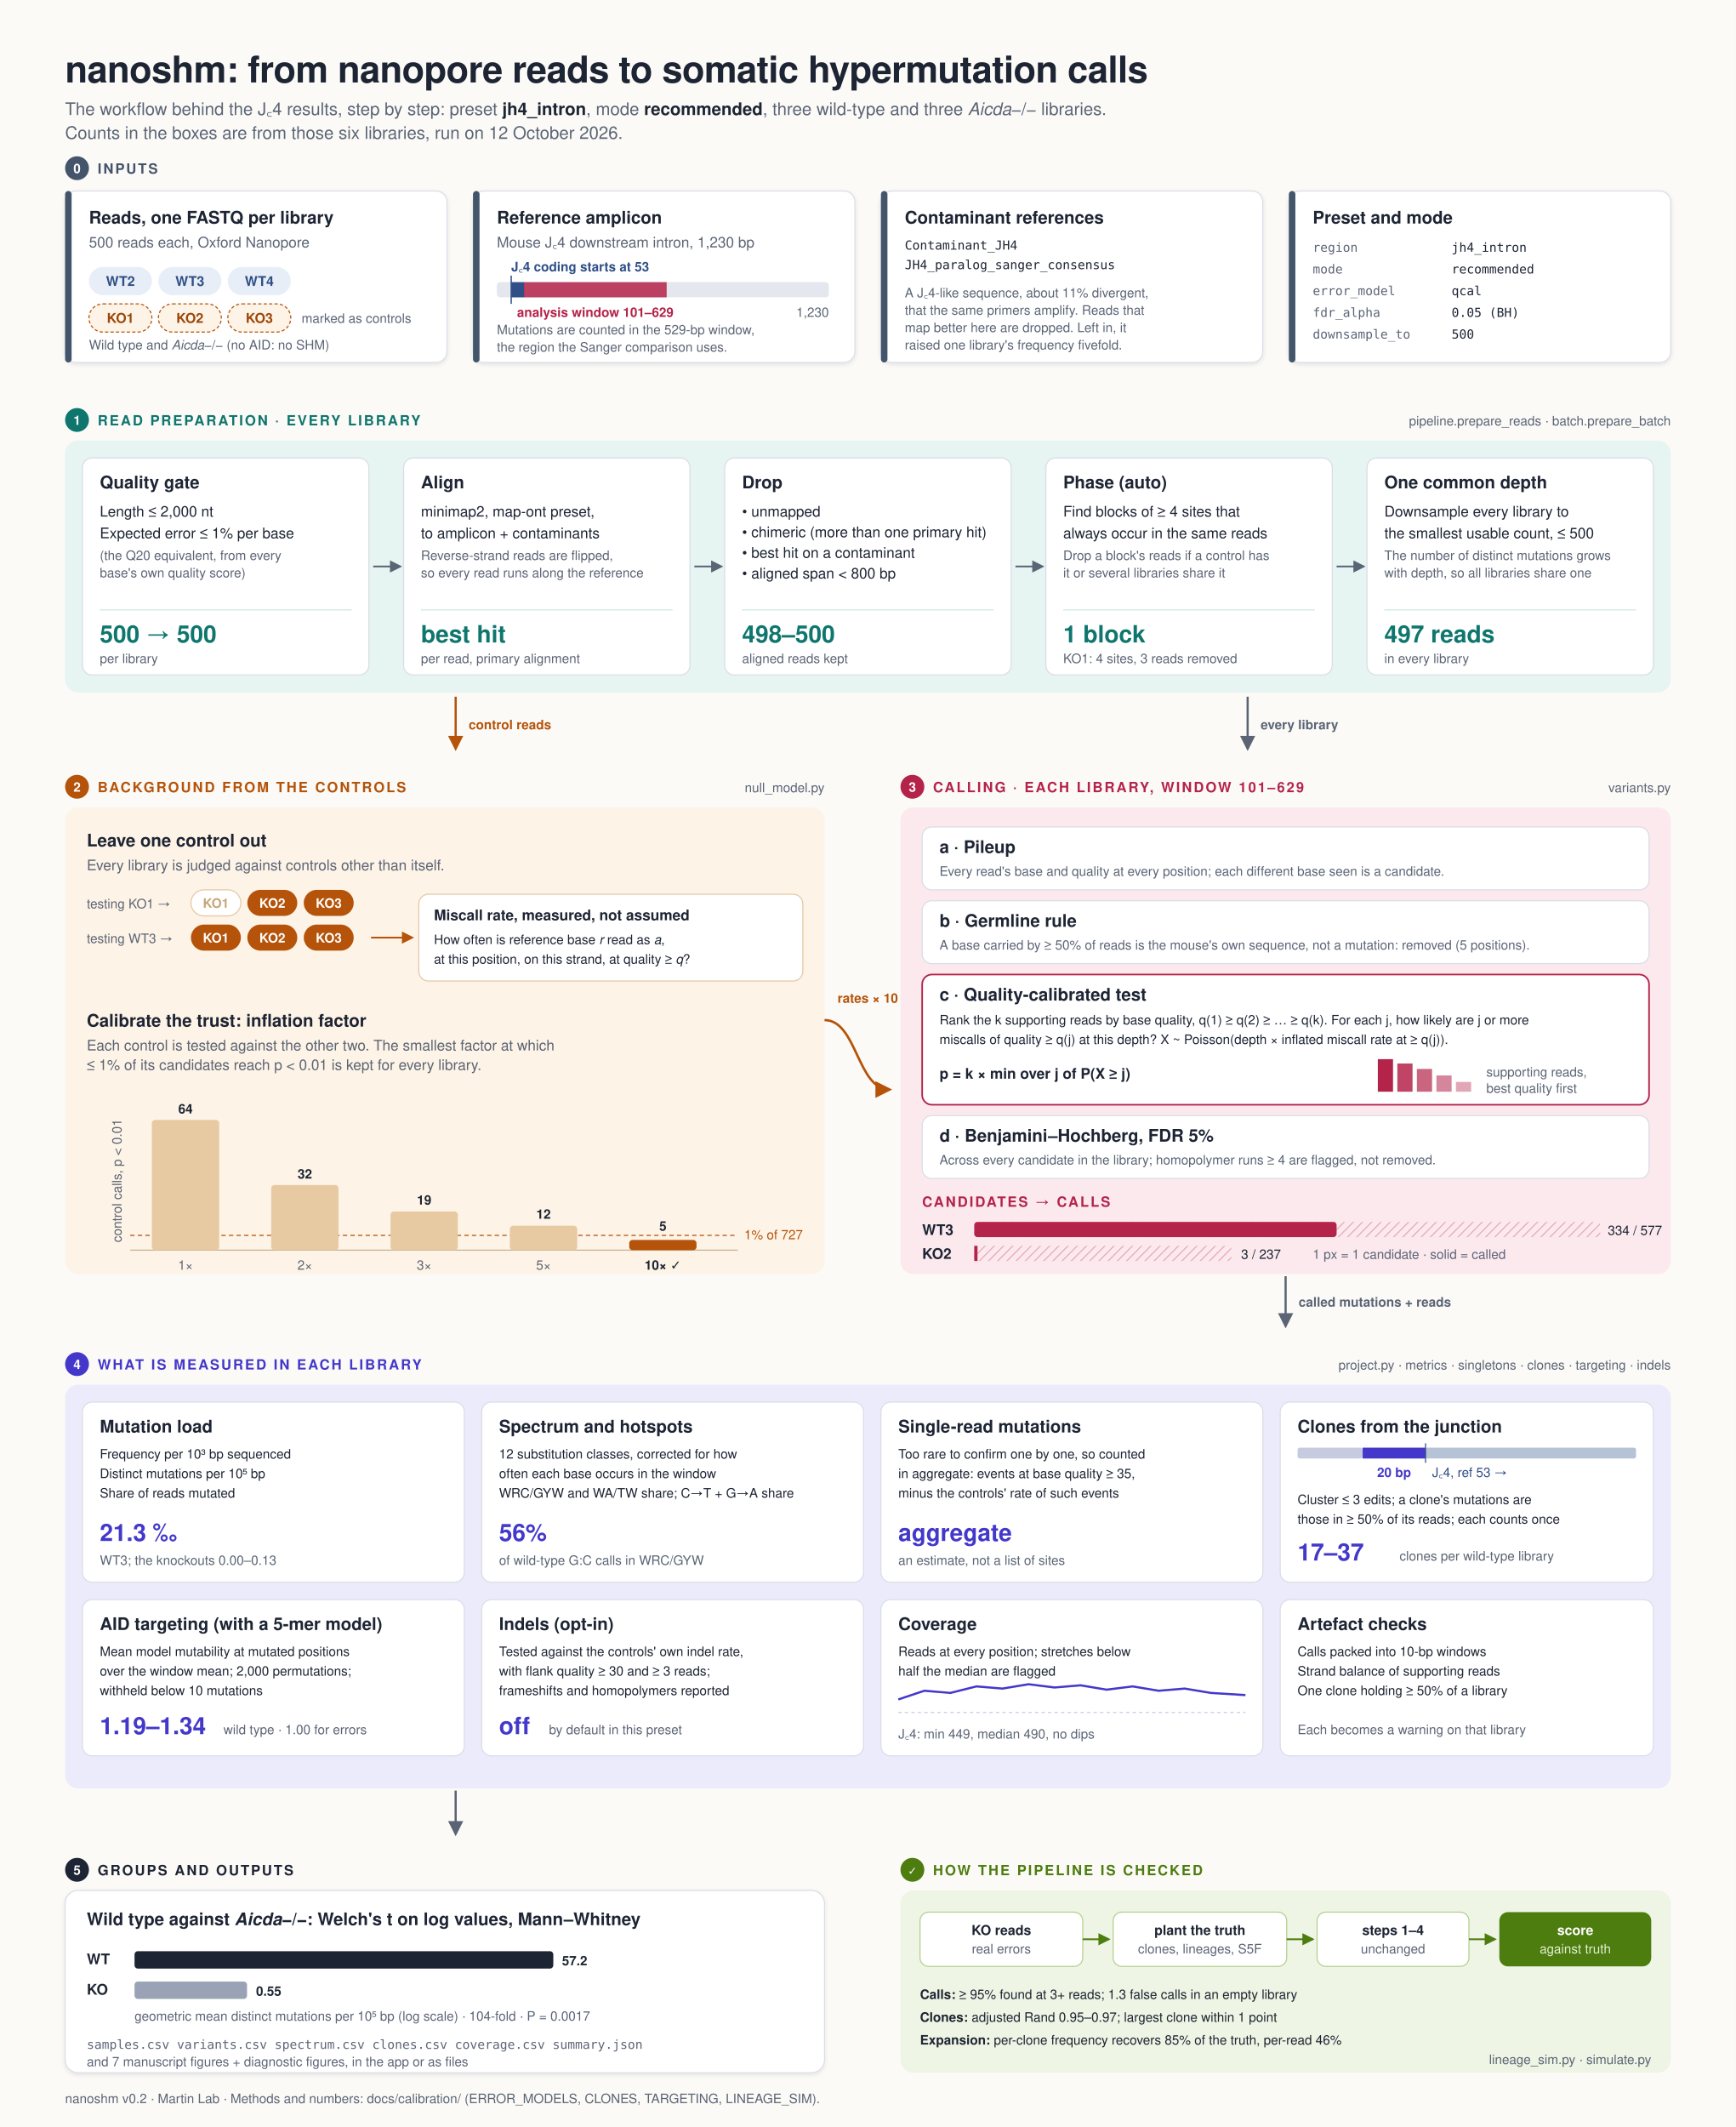
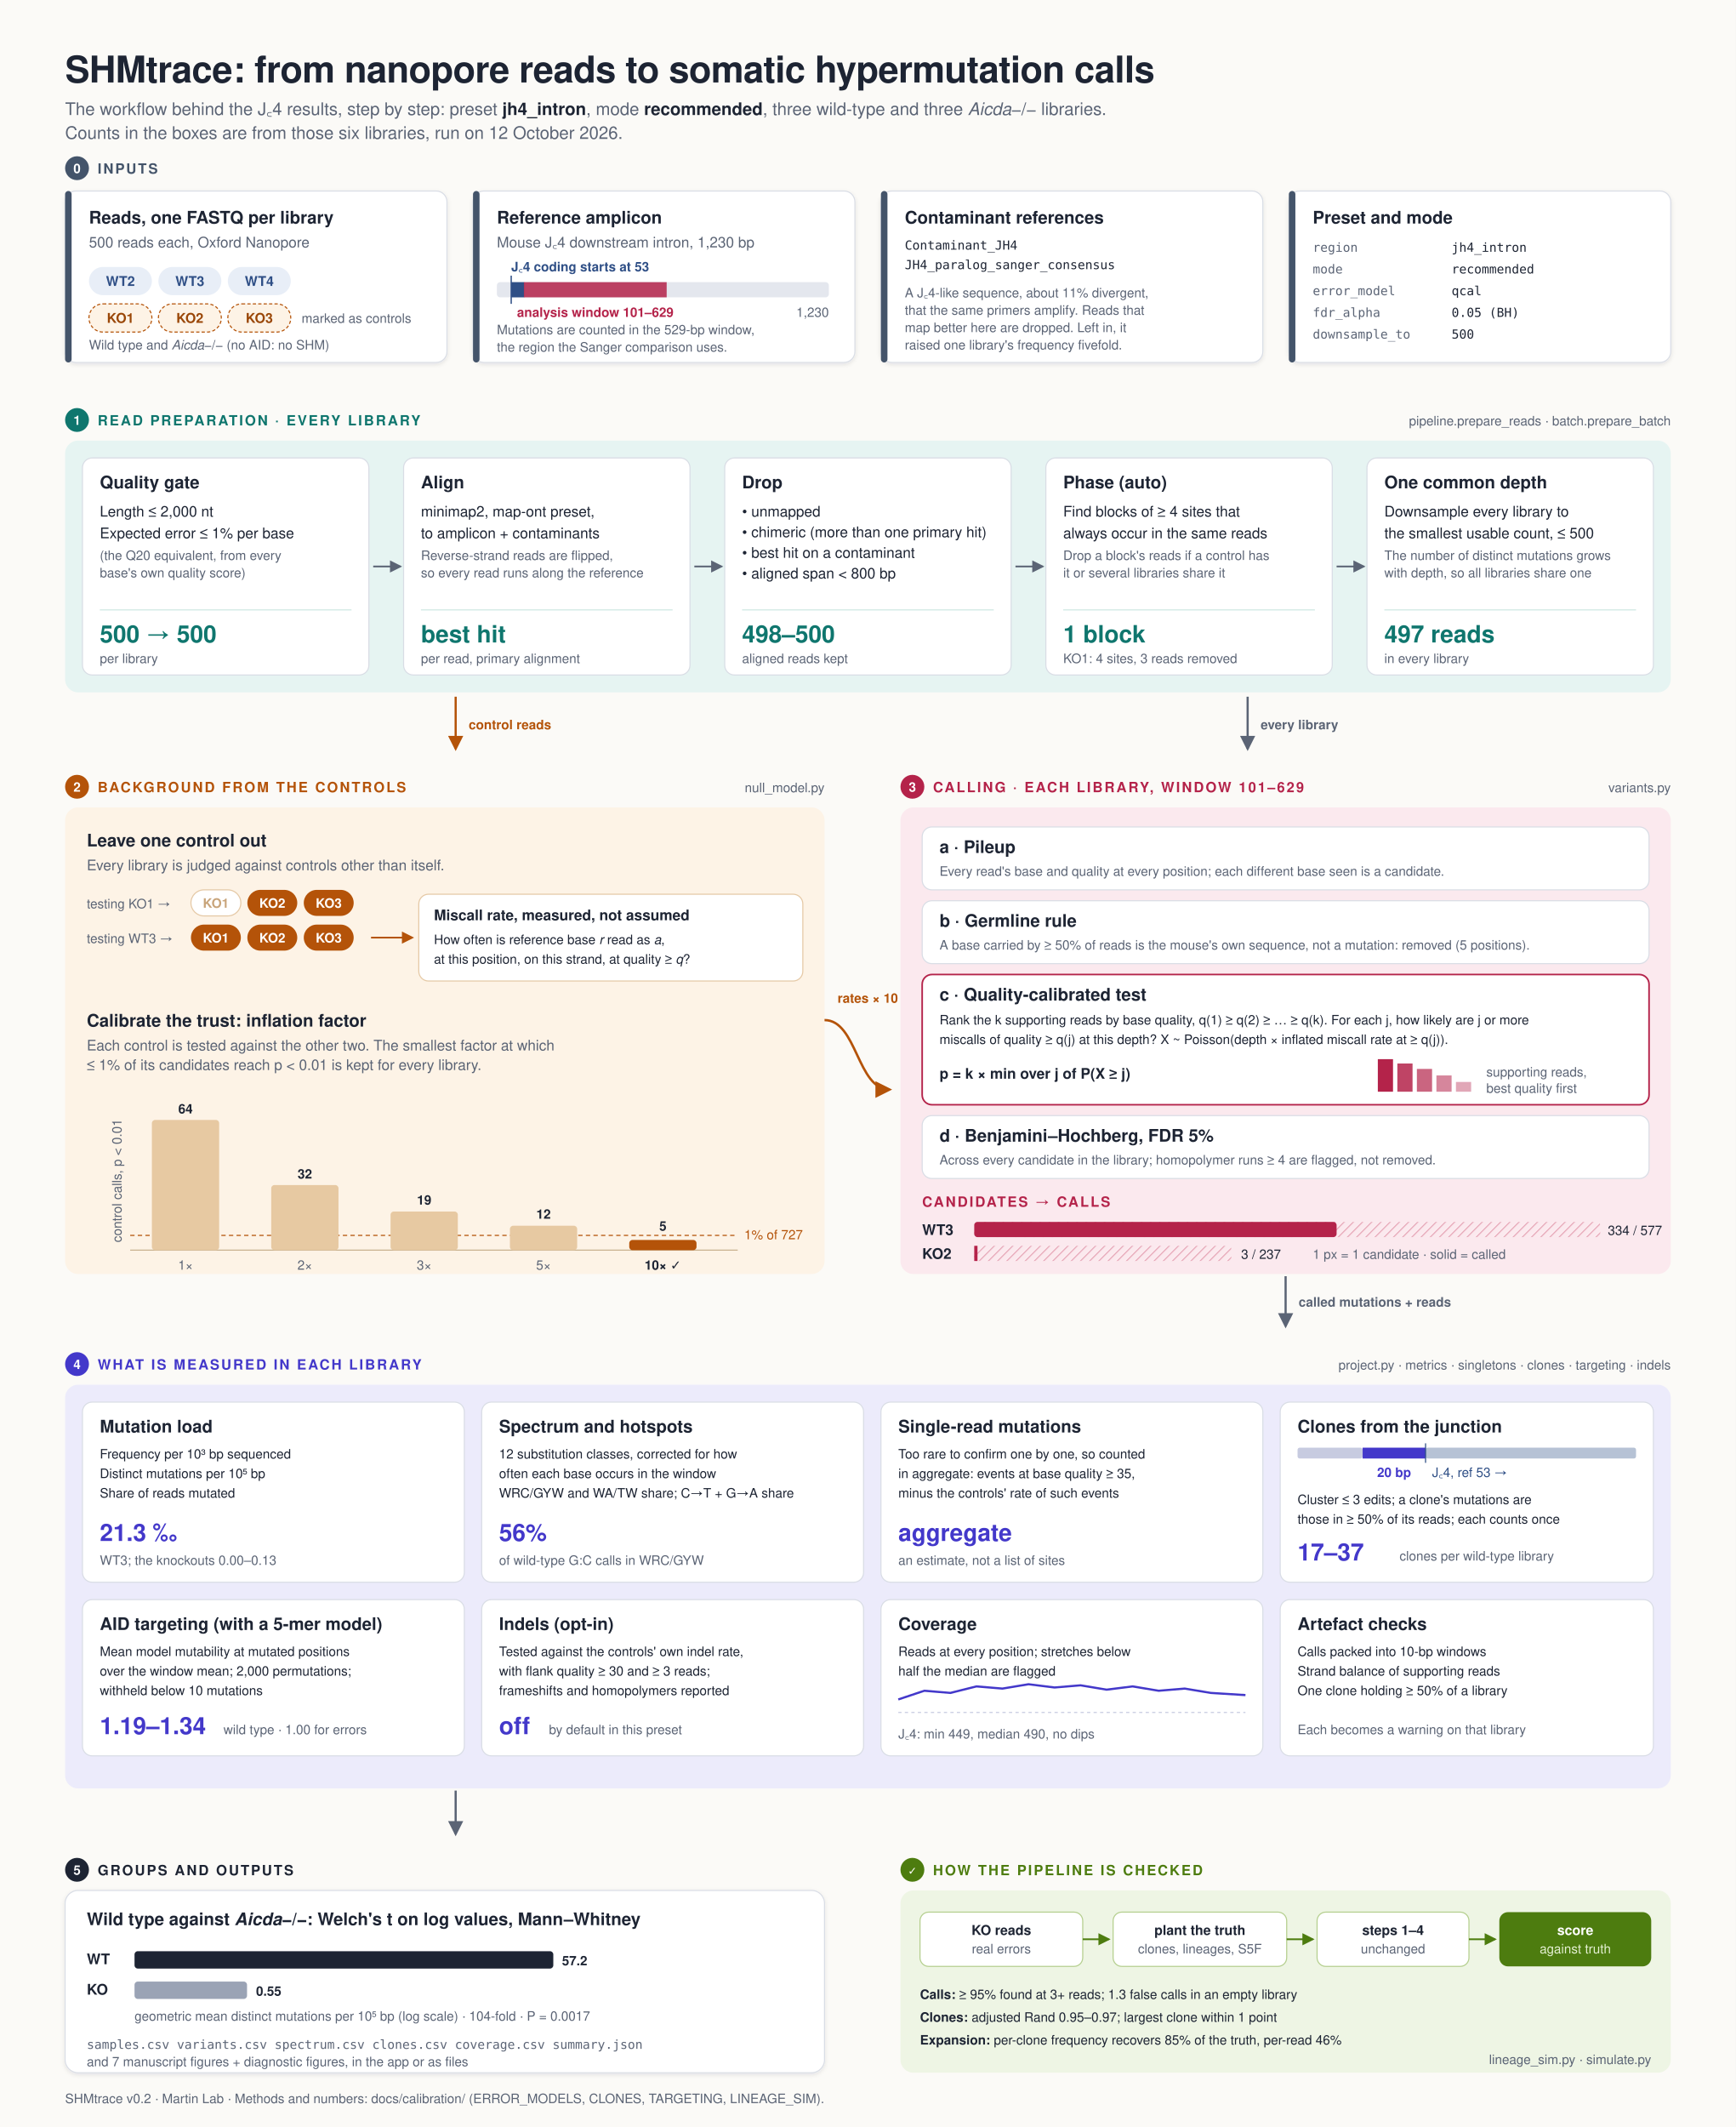
<svg xmlns="http://www.w3.org/2000/svg" viewBox="0 0 1600 1960" width="1600" height="1960" font-family="'Helvetica Neue', Helvetica, Arial, sans-serif">
  <defs>
    <marker id="ah" viewBox="0 0 10 10" refX="8.5" refY="5" markerWidth="7" markerHeight="7" orient="auto-start-reverse">
      <path d="M0,0 L10,5 L0,10 z" fill="#5b6475" />
    </marker>
    <marker id="ahA" viewBox="0 0 10 10" refX="8.5" refY="5" markerWidth="7" markerHeight="7" orient="auto-start-reverse">
      <path d="M0,0 L10,5 L0,10 z" fill="#b45309" />
    </marker>
    <marker id="ahG" viewBox="0 0 10 10" refX="8.5" refY="5" markerWidth="7" markerHeight="7" orient="auto-start-reverse">
      <path d="M0,0 L10,5 L0,10 z" fill="#4d7c0f" />
    </marker>
    <filter id="sh" x="-5%" y="-5%" width="110%" height="120%">
      <feDropShadow dx="0" dy="1.5" stdDeviation="2" flood-color="#1d2433" flood-opacity="0.10" />
    </filter>
    <pattern id="hatch" width="6" height="6" patternUnits="userSpaceOnUse" patternTransform="rotate(45)">
      <rect width="6" height="6" fill="#fbe9ee" />
      <line x1="0" y1="0" x2="0" y2="6" stroke="#e7a9b9" stroke-width="2" />
    </pattern>
    <style>
      .t  { fill:#1d2433; }
      .m  { fill:#5b6475; }
      .h1 { font-size:34px; font-weight:700; letter-spacing:-0.4px; }
      .sub{ font-size:16px; }
      .sec{ font-size:13px; font-weight:700; letter-spacing:1.6px; }
      .bt { font-size:16px; font-weight:700; }
      .b  { font-size:13.5px; }
      .s  { font-size:12px; }
      .mono{ font-family:Menlo, 'SF Mono', Consolas, monospace; font-size:11.5px; }
      .num{ font-size:22px; font-weight:700; }
      .card{ fill:#ffffff; stroke:#d9dde5; stroke-width:1; }
    </style>
  </defs>
  <rect width="1600" height="1960" fill="#fbfaf7" />
-   <text x="60" y="76" class="t h1">nanoshm: from nanopore reads to somatic hypermutation calls</text>
+   <text x="60" y="76" class="t h1">SHMtrace: from nanopore reads to somatic hypermutation calls</text>
  <text x="60" y="106" class="m sub">The workflow behind the J꜀4 results, step by step: preset <tspan class="t" font-weight="700">jh4_intron</tspan>, mode <tspan class="t" font-weight="700">recommended</tspan>, three wild-type and three <tspan font-style="italic">Aicda</tspan>−/− libraries.</text>
  <text x="60" y="128" class="m sub">Counts in the boxes are from those six libraries, run on 12 October 2026.</text>
  <g transform="translate(60,160)">
    <circle cx="11" cy="-5" r="11" fill="#44546a" />
    <text x="11" y="-0.5" text-anchor="middle" fill="#fff" font-size="12" font-weight="700">0</text>
    <text x="30" y="0" class="sec" fill="#44546a">INPUTS</text>
    <g transform="translate(0,16)">
      <rect class="card" width="352" height="158" rx="10" filter="url(#sh)" />
      <rect width="6" height="158" rx="3" fill="#44546a" />
      <text x="22" y="30" class="t bt">Reads, one FASTQ per library</text>
      <text x="22" y="52" class="m b">500 reads each, Oxford Nanopore</text>
      <g transform="translate(22,70)" font-size="12.5" font-weight="700">
        <rect width="58" height="26" rx="13" fill="#e8eef7" />
        <text x="29" y="17.5" text-anchor="middle" fill="#2f4f86">WT2</text>
        <rect x="64" width="58" height="26" rx="13" fill="#e8eef7" />
        <text x="93" y="17.5" text-anchor="middle" fill="#2f4f86">WT3</text>
        <rect x="128" width="58" height="26" rx="13" fill="#e8eef7" />
        <text x="157" y="17.5" text-anchor="middle" fill="#2f4f86">WT4</text>
      </g>
      <g transform="translate(22,104)" font-size="12.5" font-weight="700">
        <rect width="58" height="26" rx="13" fill="#fdf3e6" stroke="#b45309" stroke-dasharray="3 2" />
        <text x="29" y="17.5" text-anchor="middle" fill="#9a4708">KO1</text>
        <rect x="64" width="58" height="26" rx="13" fill="#fdf3e6" stroke="#b45309" stroke-dasharray="3 2" />
        <text x="93" y="17.5" text-anchor="middle" fill="#9a4708">KO2</text>
        <rect x="128" width="58" height="26" rx="13" fill="#fdf3e6" stroke="#b45309" stroke-dasharray="3 2" />
        <text x="157" y="17.5" text-anchor="middle" fill="#9a4708">KO3</text>
        <text x="196" y="17.5" class="m s" font-weight="400">marked as controls</text>
      </g>
      <text x="22" y="146" class="m s">Wild type and <tspan font-style="italic">Aicda</tspan>−/− (no AID: no SHM)</text>
    </g>
    <g transform="translate(376,16)">
      <rect class="card" width="352" height="158" rx="10" filter="url(#sh)" />
      <rect width="6" height="158" rx="3" fill="#44546a" />
      <text x="22" y="30" class="t bt">Reference amplicon</text>
      <text x="22" y="52" class="m b">Mouse J꜀4 downstream intron, 1,230 bp</text>
      <g transform="translate(22,84)">
        <rect width="306" height="14" rx="3" fill="#e4e7ee" />
        <rect x="13.2" width="12" height="14" fill="#2f4f86" />
        <rect x="24.9" width="131.6" height="14" fill="#b4234a" opacity="0.85" />
        <line x1="13.2" y1="-6" x2="13.2" y2="20" stroke="#2f4f86" stroke-width="1.2" />
        <text x="13.2" y="-10" class="s" fill="#2f4f86" font-weight="700">J꜀4 coding starts at 53</text>
        <text x="90.7" y="32" class="s" fill="#b4234a" font-weight="700" text-anchor="middle">analysis window 101–629</text>
        <text x="306" y="32" class="m s" text-anchor="end">1,230</text>
      </g>
      <text x="22" y="132" class="m s">Mutations are counted in the 529-bp window,</text>
      <text x="22" y="148" class="m s">the region the Sanger comparison uses.</text>
    </g>
    <g transform="translate(752,16)">
      <rect class="card" width="352" height="158" rx="10" filter="url(#sh)" />
      <rect width="6" height="158" rx="3" fill="#44546a" />
      <text x="22" y="30" class="t bt">Contaminant references</text>
      <text x="22" y="54" class="mono t">Contaminant_JH4</text>
      <text x="22" y="72" class="mono t">JH4_paralog_sanger_consensus</text>
      <text x="22" y="98" class="m s">A J꜀4-like sequence, about 11% divergent,</text>
      <text x="22" y="114" class="m s">that the same primers amplify. Reads that</text>
      <text x="22" y="130" class="m s">map better here are dropped. Left in, it</text>
      <text x="22" y="146" class="m s">raised one library's frequency fivefold.</text>
    </g>
    <g transform="translate(1128,16)">
      <rect class="card" width="352" height="158" rx="10" filter="url(#sh)" />
      <rect width="6" height="158" rx="3" fill="#44546a" />
      <text x="22" y="30" class="t bt">Preset and mode</text>
      <g class="mono">
        <text x="22" y="56" class="m">region</text>
        <text x="150" y="56" class="t">jh4_intron</text>
        <text x="22" y="76" class="m">mode</text>
        <text x="150" y="76" class="t">recommended</text>
        <text x="22" y="96" class="m">error_model</text>
        <text x="150" y="96" class="t">qcal</text>
        <text x="22" y="116" class="m">fdr_alpha</text>
        <text x="150" y="116" class="t">0.05 (BH)</text>
        <text x="22" y="136" class="m">downsample_to</text>
        <text x="150" y="136" class="t">500</text>
      </g>
    </g>
  </g>
  <g transform="translate(60,392)">
    <circle cx="11" cy="-5" r="11" fill="#0f766e" />
    <text x="11" y="-0.5" text-anchor="middle" fill="#fff" font-size="12" font-weight="700">1</text>
    <text x="30" y="0" class="sec" fill="#0f766e">READ PREPARATION · EVERY LIBRARY</text>
    <text x="1480" y="0" class="m s" text-anchor="end">pipeline.prepare_reads · batch.prepare_batch</text>
    <rect y="14" width="1480" height="232" rx="12" fill="#e6f4f2" />
    <g transform="translate(16,30)">
      <rect class="card" width="264" height="200" rx="9" />
      <text x="16" y="28" class="t bt">Quality gate</text>
      <text x="16" y="54" class="t b">Length ≤ 2,000 nt</text>
      <text x="16" y="74" class="t b">Expected error ≤ 1% per base</text>
      <text x="16" y="94" class="m s">(the Q20 equivalent, from every</text>
      <text x="16" y="110" class="m s">base's own quality score)</text>
      <line x1="16" y1="140" x2="248" y2="140" stroke="#cfe7e3" />
      <text x="16" y="170" class="num" fill="#0f766e">500 → 500</text>
      <text x="16" y="189" class="m s">per library</text>
    </g>
    <line x1="284" y1="130" x2="309" y2="130" stroke="#5b6475" stroke-width="1.6" marker-end="url(#ah)" />
    <g transform="translate(312,30)">
      <rect class="card" width="264" height="200" rx="9" />
      <text x="16" y="28" class="t bt">Align</text>
      <text x="16" y="54" class="t b">minimap2, map-ont preset,</text>
      <text x="16" y="74" class="t b">to amplicon + contaminants</text>
      <text x="16" y="94" class="m s">Reverse-strand reads are flipped,</text>
      <text x="16" y="110" class="m s">so every read runs along the reference</text>
      <line x1="16" y1="140" x2="248" y2="140" stroke="#cfe7e3" />
      <text x="16" y="170" class="num" fill="#0f766e">best hit</text>
      <text x="16" y="189" class="m s">per read, primary alignment</text>
    </g>
    <line x1="580" y1="130" x2="605" y2="130" stroke="#5b6475" stroke-width="1.6" marker-end="url(#ah)" />
    <g transform="translate(608,30)">
      <rect class="card" width="264" height="200" rx="9" />
      <text x="16" y="28" class="t bt">Drop</text>
      <g class="b t">
        <text x="16" y="54">• unmapped</text>
        <text x="16" y="73">• chimeric (more than one primary hit)</text>
        <text x="16" y="92">• best hit on a contaminant</text>
        <text x="16" y="111">• aligned span &lt; 800 bp</text>
      </g>
      <line x1="16" y1="140" x2="248" y2="140" stroke="#cfe7e3" />
      <text x="16" y="170" class="num" fill="#0f766e">498–500</text>
      <text x="16" y="189" class="m s">aligned reads kept</text>
    </g>
    <line x1="876" y1="130" x2="901" y2="130" stroke="#5b6475" stroke-width="1.6" marker-end="url(#ah)" />
    <g transform="translate(904,30)">
      <rect class="card" width="264" height="200" rx="9" />
      <text x="16" y="28" class="t bt">Phase (auto)</text>
      <text x="16" y="54" class="t b">Find blocks of ≥ 4 sites that</text>
      <text x="16" y="74" class="t b">always occur in the same reads</text>
      <text x="16" y="94" class="m s">Drop a block's reads if a control has</text>
      <text x="16" y="110" class="m s">it or several libraries share it</text>
      <line x1="16" y1="140" x2="248" y2="140" stroke="#cfe7e3" />
      <text x="16" y="170" class="num" fill="#0f766e">1 block</text>
      <text x="16" y="189" class="m s">KO1: 4 sites, 3 reads removed</text>
    </g>
    <line x1="1172" y1="130" x2="1197" y2="130" stroke="#5b6475" stroke-width="1.6" marker-end="url(#ah)" />
    <g transform="translate(1200,30)">
      <rect class="card" width="264" height="200" rx="9" />
      <text x="16" y="28" class="t bt">One common depth</text>
      <text x="16" y="54" class="t b">Downsample every library to</text>
      <text x="16" y="74" class="t b">the smallest usable count, ≤ 500</text>
      <text x="16" y="94" class="m s">The number of distinct mutations grows</text>
      <text x="16" y="110" class="m s">with depth, so all libraries share one</text>
      <line x1="16" y1="140" x2="248" y2="140" stroke="#cfe7e3" />
      <text x="16" y="170" class="num" fill="#0f766e">497 reads</text>
      <text x="16" y="189" class="m s">in every library</text>
    </g>
  </g>
  <path d="M 420 642 L 420 690" stroke="#b45309" stroke-width="2" fill="none" marker-end="url(#ahA)" />
  <text x="432" y="672" class="s" fill="#b45309" font-weight="700">control reads</text>
  <path d="M 1150 642 L 1150 690" stroke="#5b6475" stroke-width="2" fill="none" marker-end="url(#ah)" />
  <text x="1162" y="672" class="m s" font-weight="700">every library</text>
  <g transform="translate(60,730)">
    <circle cx="11" cy="-5" r="11" fill="#b45309" />
    <text x="11" y="-0.5" text-anchor="middle" fill="#fff" font-size="12" font-weight="700">2</text>
    <text x="30" y="0" class="sec" fill="#b45309">BACKGROUND FROM THE CONTROLS</text>
    <text x="700" y="0" class="m s" text-anchor="end">null_model.py</text>
    <rect y="14" width="700" height="430" rx="12" fill="#fdf3e6" />
    <g transform="translate(20,34)">
      <text x="0" y="16" class="t bt">Leave one control out</text>
      <text x="0" y="38" class="m b">Every library is judged against controls other than itself.</text>
      <g transform="translate(0,56)" font-size="12" font-weight="700">
        <text x="0" y="17" class="m s" font-weight="400">testing KO1 →</text>
        <rect x="96" width="46" height="24" rx="12" fill="#fff" stroke="#e5c9a6" />
        <text x="119" y="16.5" text-anchor="middle" fill="#c8a47a">KO1</text>
        <rect x="148" width="46" height="24" rx="12" fill="#b45309" />
        <text x="171" y="16.5" text-anchor="middle" fill="#fff">KO2</text>
        <rect x="200" width="46" height="24" rx="12" fill="#b45309" />
        <text x="223" y="16.5" text-anchor="middle" fill="#fff">KO3</text>
      </g>
      <g transform="translate(0,88)" font-size="12" font-weight="700">
        <text x="0" y="17" class="m s" font-weight="400">testing WT3 →</text>
        <rect x="96" width="46" height="24" rx="12" fill="#b45309" />
        <text x="119" y="16.5" text-anchor="middle" fill="#fff">KO1</text>
        <rect x="148" width="46" height="24" rx="12" fill="#b45309" />
        <text x="171" y="16.5" text-anchor="middle" fill="#fff">KO2</text>
        <rect x="200" width="46" height="24" rx="12" fill="#b45309" />
        <text x="223" y="16.5" text-anchor="middle" fill="#fff">KO3</text>
      </g>
      <path d="M 262 100 L 300 100" stroke="#b45309" stroke-width="1.6" marker-end="url(#ahA)" />
      <g transform="translate(306,60)">
        <rect width="354" height="80" rx="9" fill="#fff" stroke="#e5c9a6" />
        <text x="14" y="24" class="t b" font-weight="700">Miscall rate, measured, not assumed</text>
        <text x="14" y="46" class="t s">How often is reference base <tspan font-style="italic">r</tspan> read as <tspan font-style="italic">a</tspan>,</text>
        <text x="14" y="64" class="t s">at this position, on this strand, at quality ≥ <tspan font-style="italic">q</tspan>?</text>
      </g>
    </g>
    <g transform="translate(20,200)">
      <text x="0" y="16" class="t bt">Calibrate the trust: inflation factor</text>
      <text x="0" y="38" class="m b">Each control is tested against the other two. The smallest factor at which</text>
      <text x="0" y="56" class="m b">≤ 1% of its candidates reach p &lt; 0.01 is kept for every library.</text>
      <g transform="translate(40,82)">
        <line x1="0" y1="140" x2="560" y2="140" stroke="#c9b28f" />
        <line x1="0" y1="126.4" x2="560" y2="126.4" stroke="#b45309" stroke-dasharray="4 3" />
        <text x="566" y="130" class="s" fill="#b45309">1% of 727</text>
        <g font-size="12" text-anchor="middle">
          <rect x="20" y="20" width="62" height="120" rx="3" fill="#e7c9a2" />
          <text x="51" y="14" class="t" font-weight="700">64</text>
          <text x="51" y="158" class="m">1×</text>
          <rect x="130" y="80" width="62" height="60" rx="3" fill="#e7c9a2" />
          <text x="161" y="74" class="t" font-weight="700">32</text>
          <text x="161" y="158" class="m">2×</text>
          <rect x="240" y="104.4" width="62" height="35.6" rx="3" fill="#e7c9a2" />
          <text x="271" y="98" class="t" font-weight="700">19</text>
          <text x="271" y="158" class="m">3×</text>
          <rect x="350" y="117.5" width="62" height="22.5" rx="3" fill="#e7c9a2" />
          <text x="381" y="111" class="t" font-weight="700">12</text>
          <text x="381" y="158" class="m">5×</text>
          <rect x="460" y="130.6" width="62" height="9.4" rx="3" fill="#b45309" />
          <text x="491" y="122" class="t" font-weight="700">5</text>
          <text x="491" y="158" class="t" font-weight="700">10× ✓</text>
        </g>
        <text x="-8" y="76" class="m s" text-anchor="middle" transform="rotate(-90 -8 76)">control calls, p &lt; 0.01</text>
      </g>
    </g>
  </g>
  <path d="M 760 940 C 790 940, 790 1004, 820 1004" stroke="#b45309" stroke-width="2.2" fill="none" marker-end="url(#ahA)" />
  <text x="772" y="924" class="s" fill="#b45309" font-weight="700">rates × 10</text>
  <g transform="translate(830,730)">
    <circle cx="11" cy="-5" r="11" fill="#b4234a" />
    <text x="11" y="-0.5" text-anchor="middle" fill="#fff" font-size="12" font-weight="700">3</text>
    <text x="30" y="0" class="sec" fill="#b4234a">CALLING · EACH LIBRARY, WINDOW 101–629</text>
    <text x="710" y="0" class="m s" text-anchor="end">variants.py</text>
    <rect y="14" width="710" height="430" rx="12" fill="#fbe9ee" />
    <g transform="translate(20,32)">
      <g>
        <rect width="670" height="58" rx="9" class="card" />
        <text x="16" y="24" class="t bt">a · Pileup</text>
        <text x="16" y="45" class="m s">Every read's base and quality at every position; each different base seen is a candidate.</text>
      </g>
      <g transform="translate(0,68)">
        <rect width="670" height="58" rx="9" class="card" />
        <text x="16" y="24" class="t bt">b · Germline rule</text>
        <text x="16" y="45" class="m s">A base carried by ≥ 50% of reads is the mouse's own sequence, not a mutation: removed (5 positions).</text>
      </g>
      <g transform="translate(0,136)">
        <rect width="670" height="120" rx="9" fill="#fff" stroke="#b4234a" stroke-width="1.5" />
        <text x="16" y="24" class="t bt">c · Quality-calibrated test</text>
        <text x="16" y="46" class="t s">Rank the k supporting reads by base quality, q(1) ≥ q(2) ≥ … ≥ q(k). For each j, how likely are j or more</text>
        <text x="16" y="64" class="t s">miscalls of quality ≥ q(j) at this depth? X ~ Poisson(depth × inflated miscall rate at ≥ q(j)).</text>
        <text x="16" y="96" class="t b" font-weight="700">p = k × min over j of P(X ≥ j)</text>
        <g transform="translate(420,108)">
          <rect x="0" y="-30" width="14" height="30" fill="#b4234a" />
          <rect x="18" y="-26" width="14" height="26" fill="#b4234a" opacity="0.85" />
          <rect x="36" y="-21" width="14" height="21" fill="#b4234a" opacity="0.7" />
          <rect x="54" y="-15" width="14" height="15" fill="#b4234a" opacity="0.55" />
          <rect x="72" y="-9" width="14" height="9" fill="#b4234a" opacity="0.4" />
          <text x="100" y="-14" class="m s">supporting reads,</text>
          <text x="100" y="1" class="m s">best quality first</text>
        </g>
      </g>
      <g transform="translate(0,266)">
        <rect width="670" height="58" rx="9" class="card" />
        <text x="16" y="24" class="t bt">d · Benjamini–Hochberg, FDR 5%</text>
        <text x="16" y="45" class="m s">Across every candidate in the library; homopolymer runs ≥ 4 are flagged, not removed.</text>
      </g>
      <g transform="translate(0,334)">
        <text x="0" y="16" class="sec" fill="#b4234a">CANDIDATES → CALLS</text>
        <g transform="translate(0,28)">
          <text x="0" y="14" class="t b" font-weight="700">WT3</text>
          <rect x="48" y="2" width="577" height="14" rx="3" fill="url(#hatch)" />
          <rect x="48" y="2" width="334" height="14" rx="3" fill="#b4234a" />
          <text x="632" y="14" class="t s">334 / 577</text>
        </g>
        <g transform="translate(0,50)">
          <text x="0" y="14" class="t b" font-weight="700">KO2</text>
          <rect x="48" y="2" width="237" height="14" rx="3" fill="url(#hatch)" />
          <rect x="48" y="2" width="3" height="14" fill="#b4234a" />
          <text x="294" y="14" class="t s">3 / 237</text>
          <text x="360" y="14" class="m s">1 px = 1 candidate · solid = called</text>
        </g>
      </g>
    </g>
  </g>
  <path d="M 1185 1176 L 1185 1222" stroke="#5b6475" stroke-width="2" fill="none" marker-end="url(#ah)" />
  <text x="1197" y="1204" class="m s" font-weight="700">called mutations + reads</text>
  <g transform="translate(60,1262)">
    <circle cx="11" cy="-5" r="11" fill="#4338ca" />
    <text x="11" y="-0.5" text-anchor="middle" fill="#fff" font-size="12" font-weight="700">4</text>
    <text x="30" y="0" class="sec" fill="#4338ca">WHAT IS MEASURED IN EACH LIBRARY</text>
    <text x="1480" y="0" class="m s" text-anchor="end">project.py · metrics · singletons · clones · targeting · indels</text>
    <rect y="14" width="1480" height="372" rx="12" fill="#ecebfb" />
    <g transform="translate(16,30)">
      <g>
        <rect class="card" width="352" height="166" rx="9" />
        <text x="16" y="28" class="t bt">Mutation load</text>
        <text x="16" y="52" class="t s">Frequency per 10³ bp sequenced</text>
        <text x="16" y="70" class="t s">Distinct mutations per 10⁵ bp</text>
        <text x="16" y="88" class="t s">Share of reads mutated</text>
        <text x="16" y="128" class="num" fill="#4338ca">21.3 ‰</text>
        <text x="16" y="150" class="m s">WT3; the knockouts 0.00–0.13</text>
      </g>
      <g transform="translate(368,0)">
        <rect class="card" width="352" height="166" rx="9" />
        <text x="16" y="28" class="t bt">Spectrum and hotspots</text>
        <text x="16" y="52" class="t s">12 substitution classes, corrected for how</text>
        <text x="16" y="70" class="t s">often each base occurs in the window</text>
        <text x="16" y="88" class="t s">WRC/GYW and WA/TW share; C→T + G→A share</text>
        <text x="16" y="128" class="num" fill="#4338ca">56%</text>
        <text x="16" y="150" class="m s">of wild-type G:C calls in WRC/GYW</text>
      </g>
      <g transform="translate(736,0)">
        <rect class="card" width="352" height="166" rx="9" />
        <text x="16" y="28" class="t bt">Single-read mutations</text>
        <text x="16" y="52" class="t s">Too rare to confirm one by one, so counted</text>
        <text x="16" y="70" class="t s">in aggregate: events at base quality ≥ 35,</text>
        <text x="16" y="88" class="t s">minus the controls' rate of such events</text>
        <text x="16" y="128" class="num" fill="#4338ca">aggregate</text>
        <text x="16" y="150" class="m s">an estimate, not a list of sites</text>
      </g>
      <g transform="translate(1104,0)">
        <rect class="card" width="344" height="166" rx="9" />
        <text x="16" y="28" class="t bt">Clones from the junction</text>
        <g transform="translate(16,42)">
          <rect width="60" height="10" rx="2" fill="#c7cbe0" />
          <rect x="60" width="58" height="10" fill="#4338ca" />
          <rect x="118" width="194" height="10" rx="2" fill="#2f4f86" opacity="0.35" />
          <line x1="118" y1="-4" x2="118" y2="14" stroke="#2f4f86" />
          <text x="89" y="27" class="s" fill="#4338ca" text-anchor="middle" font-weight="700">20 bp</text>
          <text x="124" y="27" class="s" fill="#2f4f86">J꜀4, ref 53 →</text>
        </g>
        <text x="16" y="94" class="t s">Cluster ≤ 3 edits; a clone's mutations are</text>
        <text x="16" y="112" class="t s">those in ≥ 50% of its reads; each counts once</text>
        <text x="16" y="146" class="num" fill="#4338ca">17–37</text>
        <text x="110" y="146" class="m s">clones per wild-type library</text>
      </g>
      <g transform="translate(0,182)">
        <rect class="card" width="352" height="144" rx="9" />
        <text x="16" y="28" class="t bt">AID targeting (with a 5-mer model)</text>
        <text x="16" y="52" class="t s">Mean model mutability at mutated positions</text>
        <text x="16" y="70" class="t s">over the window mean; 2,000 permutations;</text>
        <text x="16" y="88" class="t s">withheld below 10 mutations</text>
        <text x="16" y="124" class="num" fill="#4338ca">1.19–1.34</text>
        <text x="130" y="124" class="m s">wild type · 1.00 for errors</text>
      </g>
      <g transform="translate(368,182)">
        <rect class="card" width="352" height="144" rx="9" />
        <text x="16" y="28" class="t bt">Indels (opt-in)</text>
        <text x="16" y="52" class="t s">Tested against the controls' own indel rate,</text>
        <text x="16" y="70" class="t s">with flank quality ≥ 30 and ≥ 3 reads;</text>
        <text x="16" y="88" class="t s">frameshifts and homopolymers reported</text>
        <text x="16" y="124" class="num" fill="#4338ca">off</text>
        <text x="62" y="124" class="m s">by default in this preset</text>
      </g>
      <g transform="translate(736,182)">
        <rect class="card" width="352" height="144" rx="9" />
        <text x="16" y="28" class="t bt">Coverage</text>
        <path d="M16,92 L40,84 L64,86 L88,80 L112,82 L136,78 L160,81 L184,79 L208,83 L232,80 L256,84 L280,82 L304,86 L336,88" fill="none" stroke="#4338ca" stroke-width="2" />
        <line x1="16" y1="104" x2="336" y2="104" stroke="#c7cbe0" stroke-dasharray="3 3" />
        <text x="16" y="52" class="t s">Reads at every position; stretches below</text>
        <text x="16" y="70" class="t s">half the median are flagged</text>
        <text x="16" y="128" class="m s">J꜀4: min 449, median 490, no dips</text>
      </g>
      <g transform="translate(1104,182)">
        <rect class="card" width="344" height="144" rx="9" />
        <text x="16" y="28" class="t bt">Artefact checks</text>
        <text x="16" y="52" class="t s">Calls packed into 10-bp windows</text>
        <text x="16" y="70" class="t s">Strand balance of supporting reads</text>
        <text x="16" y="88" class="t s">One clone holding ≥ 50% of a library</text>
        <text x="16" y="124" class="m s">Each becomes a warning on that library</text>
      </g>
    </g>
  </g>
  <path d="M 420 1650 L 420 1690" stroke="#5b6475" stroke-width="2" fill="none" marker-end="url(#ah)" />
  <g transform="translate(60,1728)">
    <circle cx="11" cy="-5" r="11" fill="#1d2433" />
    <text x="11" y="-0.5" text-anchor="middle" fill="#fff" font-size="12" font-weight="700">5</text>
    <text x="30" y="0" class="sec" fill="#1d2433">GROUPS AND OUTPUTS</text>
    <g transform="translate(0,14)">
      <rect class="card" width="700" height="168" rx="12" filter="url(#sh)" />
      <text x="20" y="32" class="t bt">Wild type against <tspan font-style="italic">Aicda</tspan>−/−: Welch's t on log values, Mann–Whitney</text>
      <g transform="translate(20,54)">
        <text x="0" y="14" class="t b" font-weight="700">WT</text>
        <rect x="44" y="2" width="386.0" height="16" rx="3" fill="#1d2433" />
        <text x="438" y="15" class="t s" font-weight="700">57.2</text>
        <text x="0" y="42" class="t b" font-weight="700">KO</text>
        <rect x="44" y="30" width="103.7" height="16" rx="3" fill="#9aa3b5" />
        <text x="156" y="43" class="t s" font-weight="700">0.55</text>
        <text x="44" y="66" class="m s">geometric mean distinct mutations per 10⁵ bp (log scale) · 104-fold · P = 0.0017</text>
      </g>
      <text x="20" y="146" class="mono m">samples.csv  variants.csv  spectrum.csv  clones.csv  coverage.csv  summary.json</text>
      <text x="20" y="162" class="m s">and 7 manuscript figures + diagnostic figures, in the app or as files</text>
    </g>
  </g>
  <g transform="translate(830,1728)">
    <circle cx="11" cy="-5" r="11" fill="#4d7c0f" />
    <text x="11" y="-0.5" text-anchor="middle" fill="#fff" font-size="10" font-weight="700">✓</text>
    <text x="30" y="0" class="sec" fill="#4d7c0f">HOW THE PIPELINE IS CHECKED</text>
    <g transform="translate(0,14)">
      <rect width="710" height="168" rx="12" fill="#eef5e4" />
      <g font-size="12.5" text-anchor="middle" font-weight="700">
        <rect x="18" y="20" width="150" height="50" rx="8" fill="#fff" stroke="#b5cf8f" />
        <text x="93" y="41" class="t">KO reads</text>
        <text x="93" y="58" class="m s" font-weight="400">real errors</text>
        <rect x="196" y="20" width="160" height="50" rx="8" fill="#fff" stroke="#b5cf8f" />
        <text x="276" y="41" class="t">plant the truth</text>
        <text x="276" y="58" class="m s" font-weight="400">clones, lineages, S5F</text>
        <rect x="384" y="20" width="140" height="50" rx="8" fill="#fff" stroke="#b5cf8f" />
        <text x="454" y="41" class="t">steps 1–4</text>
        <text x="454" y="58" class="m s" font-weight="400">unchanged</text>
        <rect x="552" y="20" width="140" height="50" rx="8" fill="#4d7c0f" />
        <text x="622" y="41" fill="#fff">score</text>
        <text x="622" y="58" fill="#e4f0d2" font-size="12" font-weight="400">against truth</text>
      </g>
      <path d="M168 45 L192 45" stroke="#4d7c0f" stroke-width="1.6" marker-end="url(#ahG)" />
      <path d="M356 45 L380 45" stroke="#4d7c0f" stroke-width="1.6" marker-end="url(#ahG)" />
      <path d="M524 45 L548 45" stroke="#4d7c0f" stroke-width="1.6" marker-end="url(#ahG)" />
      <g class="s t">
        <text x="18" y="100">
          <tspan font-weight="700">Calls:</tspan> ≥ 95% found at 3+ reads; 1.3 false calls in an empty library</text>
        <text x="18" y="121">
          <tspan font-weight="700">Clones:</tspan> adjusted Rand 0.95–0.97; largest clone within 1 point</text>
        <text x="18" y="142">
          <tspan font-weight="700">Expansion:</tspan> per-clone frequency recovers 85% of the truth, per-read 46%</text>
      </g>
      <text x="692" y="160" class="m s" text-anchor="end">lineage_sim.py · simulate.py</text>
    </g>
  </g>
-   <text x="60" y="1938" class="m s">nanoshm v0.2 · Martin Lab · Methods and numbers: docs/calibration/ (ERROR_MODELS, CLONES, TARGETING, LINEAGE_SIM).</text>
+   <text x="60" y="1938" class="m s">SHMtrace v0.2 · Martin Lab · Methods and numbers: docs/calibration/ (ERROR_MODELS, CLONES, TARGETING, LINEAGE_SIM).</text>
</svg>
